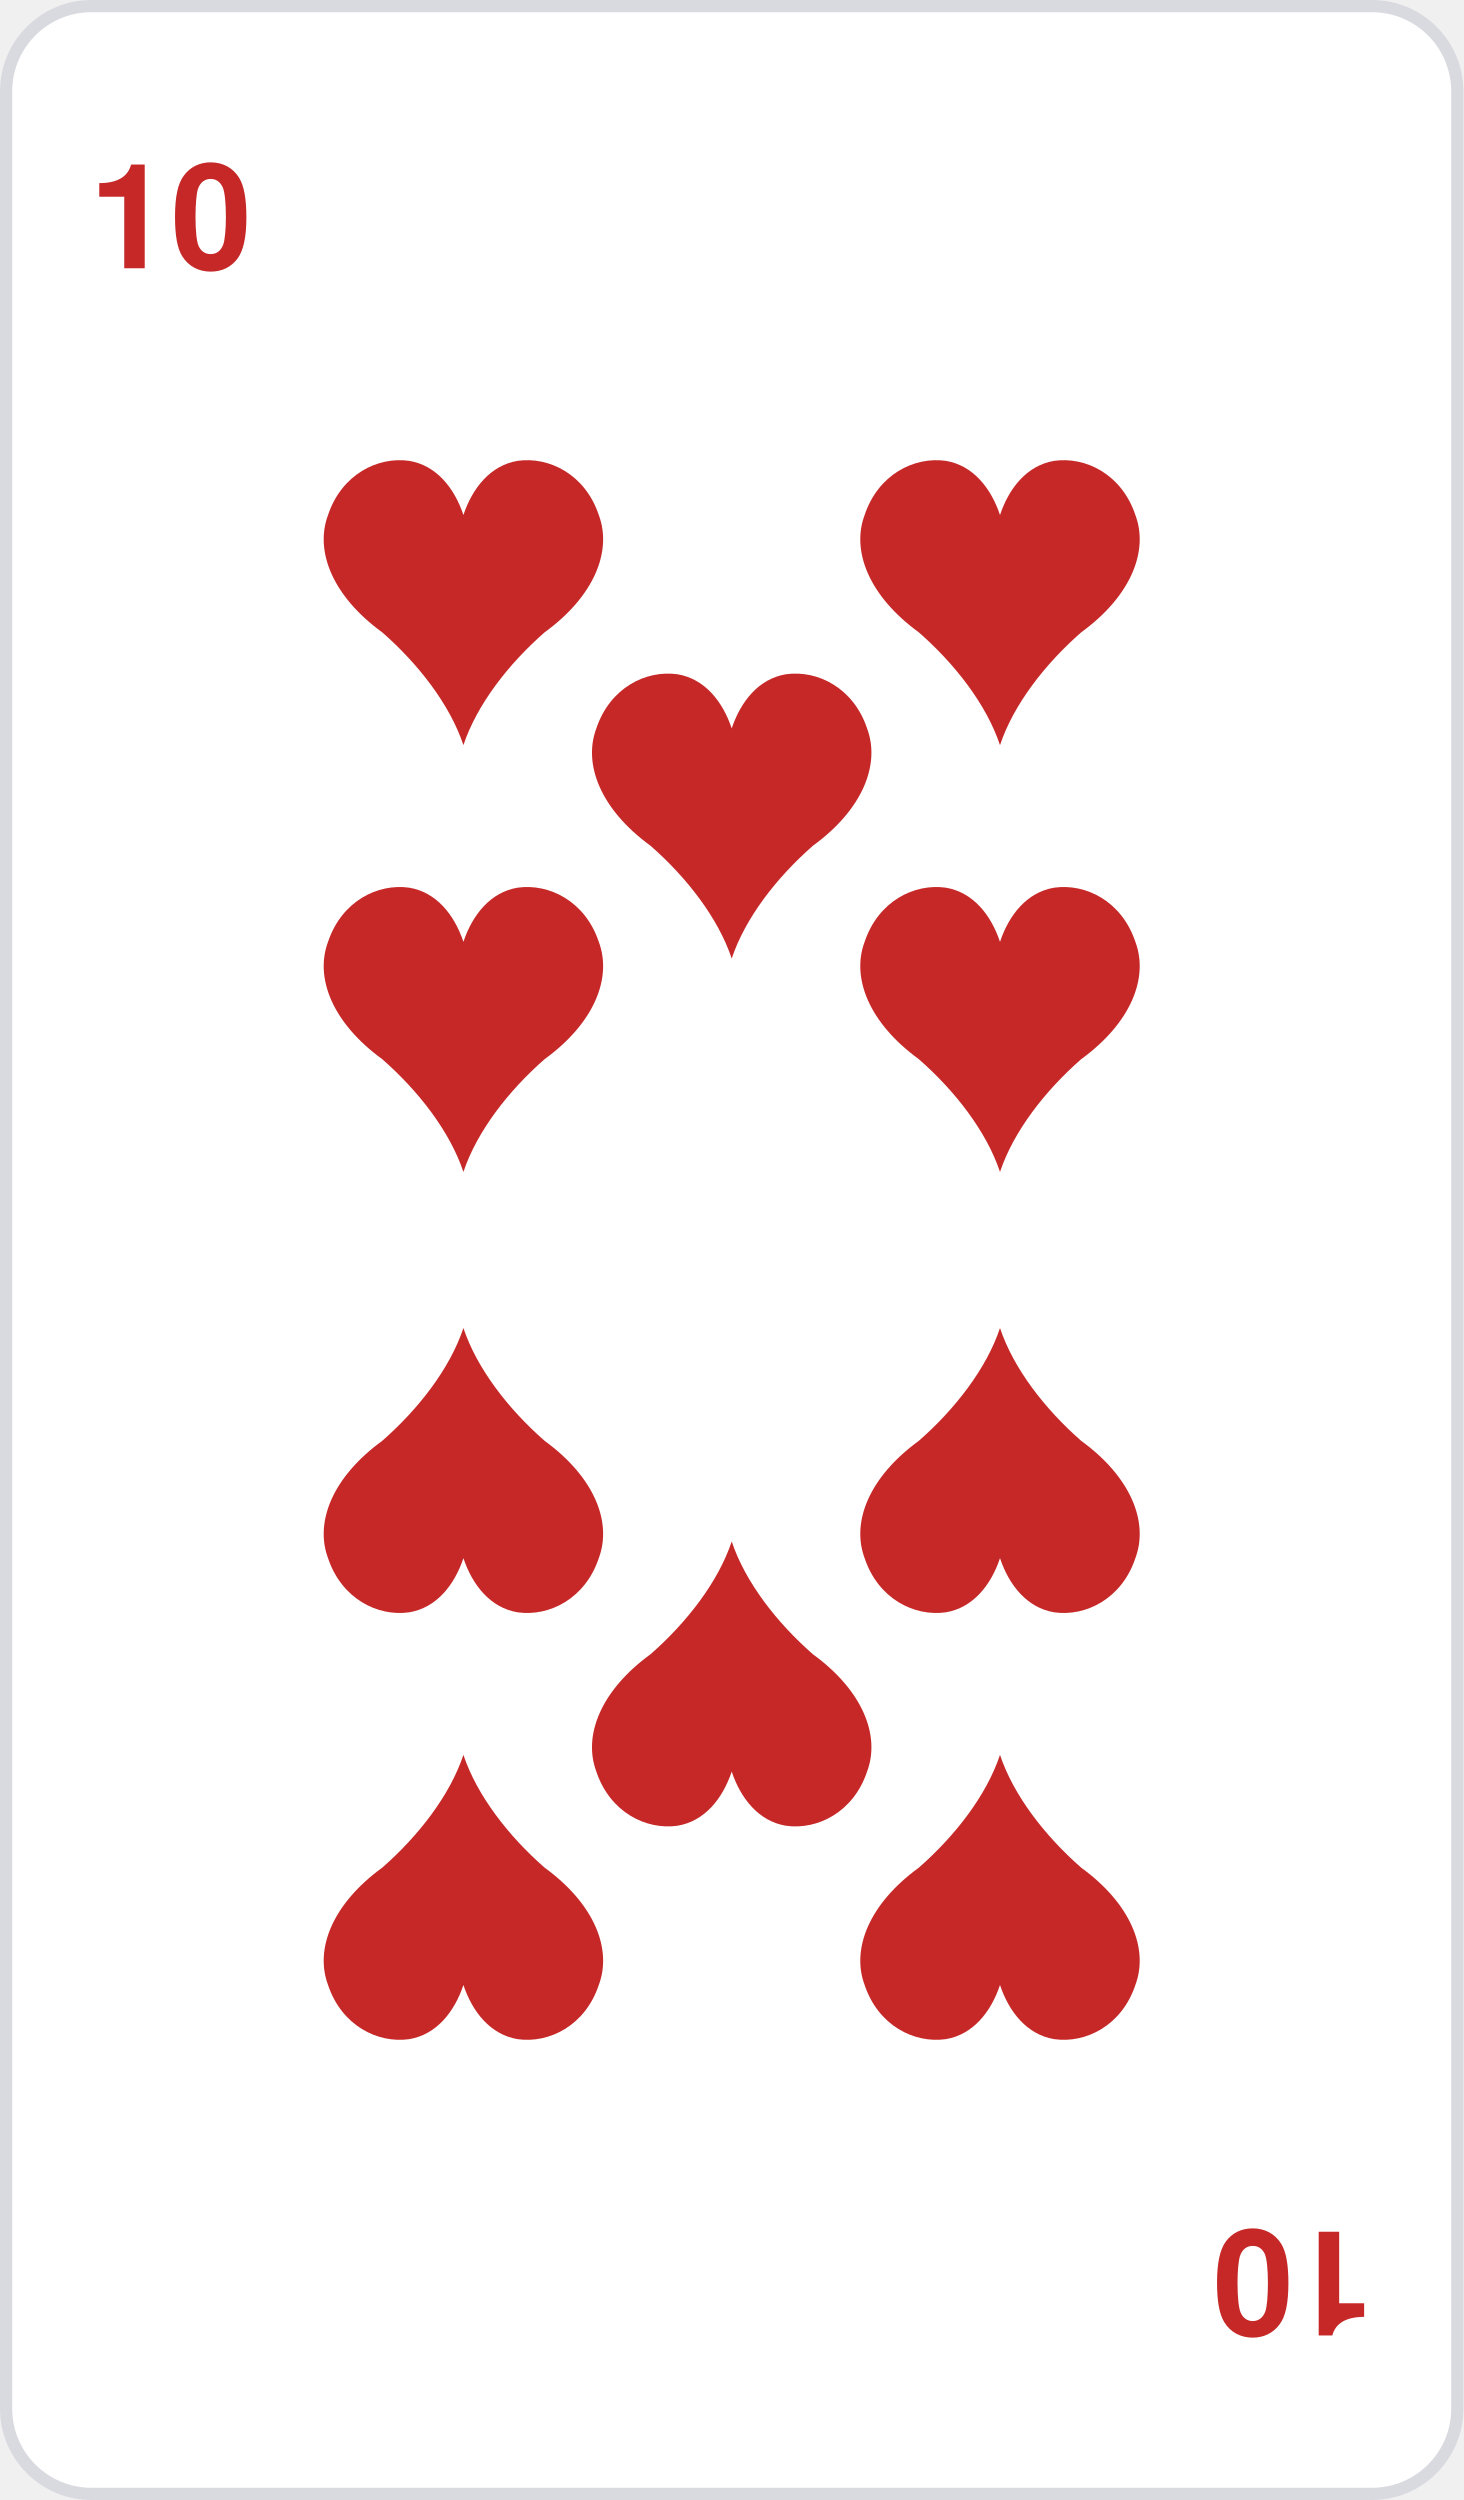
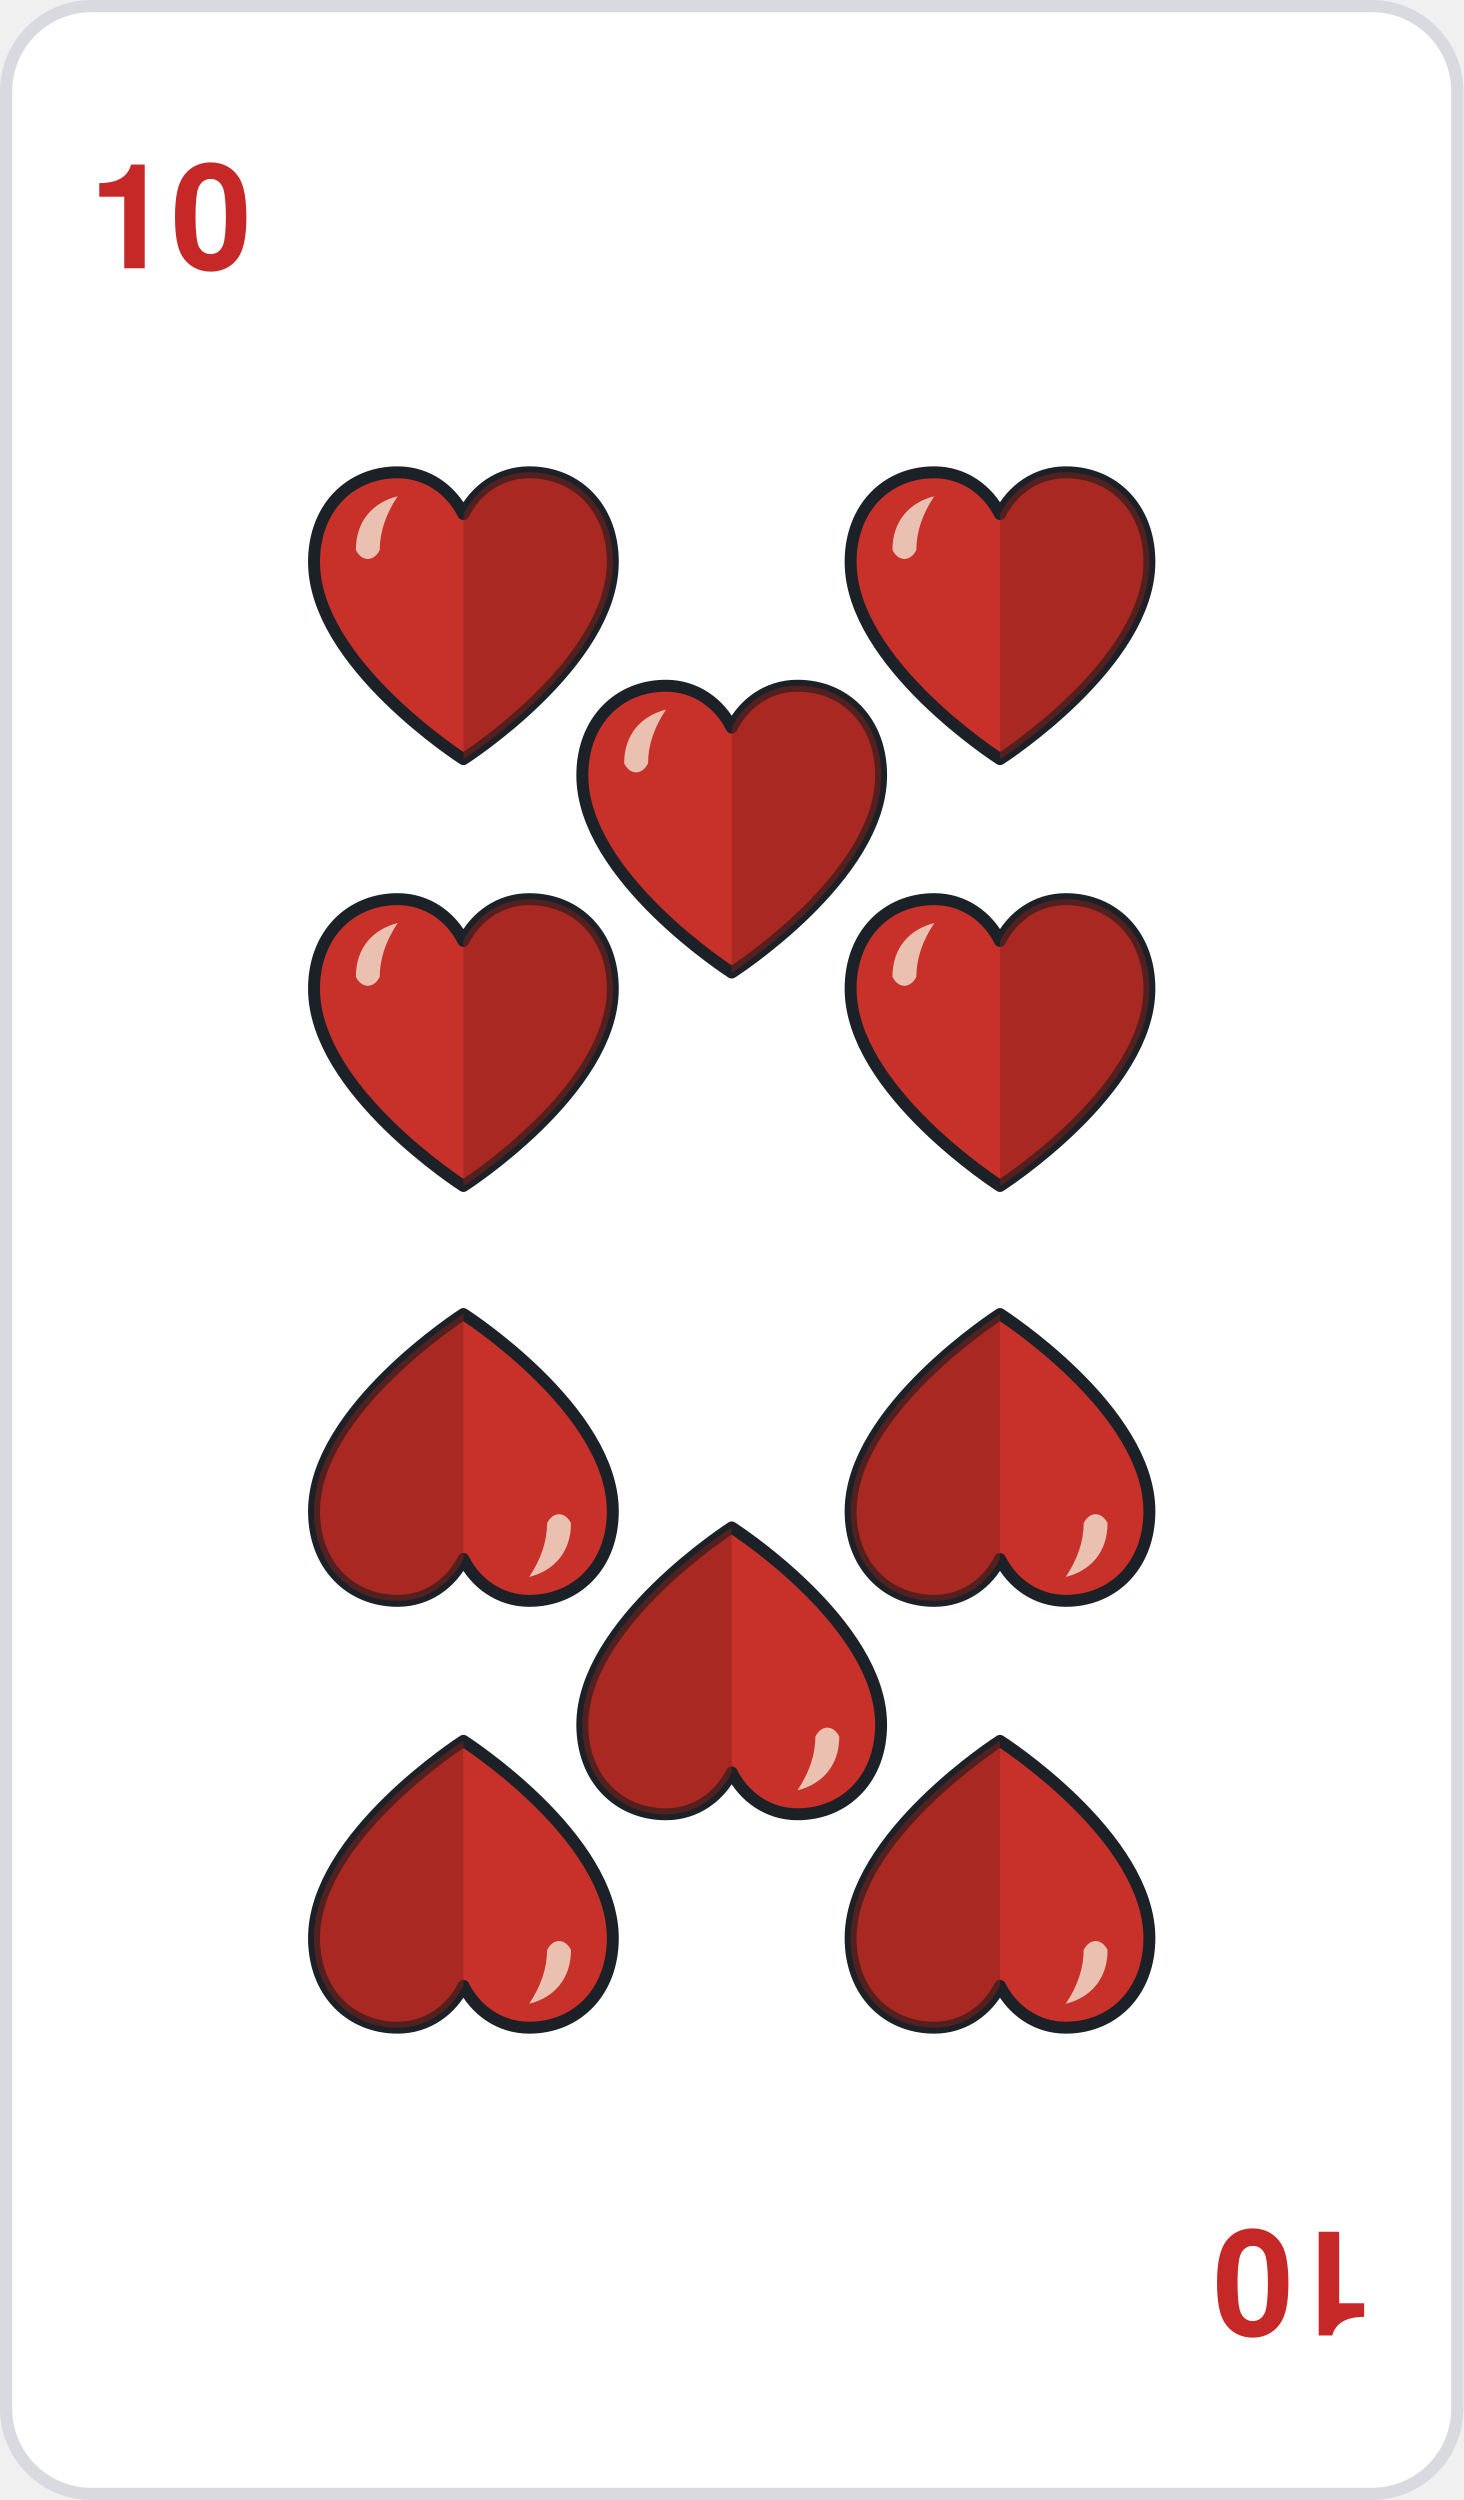
<svg xmlns="http://www.w3.org/2000/svg" viewBox="0 0 240 410" width="240" height="410">
  <rect x="1" y="1" width="238" height="408" rx="14" fill="#ffffff" stroke="#d9d9e0" stroke-width="2" />
  <g>
    <text x="28" y="44" text-anchor="middle" font-family="-apple-system, 'Segoe UI', Helvetica, Arial, sans-serif" font-size="24" font-weight="700" fill="#c62828">10</text>
  </g>
  <g transform="rotate(180 120 205)">
    <text x="28" y="44" text-anchor="middle" font-family="-apple-system, 'Segoe UI', Helvetica, Arial, sans-serif" font-size="24" font-weight="700" fill="#c62828">10</text>
  </g>
-   <g transform="translate(76 100) scale(0.74)">
-     <path d="M0 30 C-3 21 -10 12 -18 5 C-29 -3 -33 -13 -30 -21 C-27 -30 -19 -34 -12 -33 C-6 -32 -2 -27 0 -21 C2 -27 6 -32 12 -33 C19 -34 27 -30 30 -21 C33 -13 29 -3 18 5 C10 12 3 21 0 30 Z" fill="#c62828" />
+   <g transform="translate(76 100) scale(0.98)">
+     <g transform="translate(-32 -32)">
+       <path fill="#c8302a" stroke="#1c2127" stroke-width="2" stroke-linejoin="round" d="M32 57S7 41 7 24C7 15 13 9 21 9c5 0 9 3 11 7 2-4 6-7 11-7 8 0 14 6 14 15 0 17-25 33-25 33z" />
+       <path fill="#8a1f1a" d="M32 16c2-4 6-7 11-7 8 0 14 6 14 15 0 17-25 33-25 33z" opacity=".5" />
+       <path fill="#f6f0dc" opacity=".75" d="M14 22c0-5 3-8 7-9-2 3-3 6-3 9-1 2-3 2-4 0z" />
+     </g>
  </g>
-   <g transform="translate(164 100) scale(0.74)">
-     <path d="M0 30 C-3 21 -10 12 -18 5 C-29 -3 -33 -13 -30 -21 C-27 -30 -19 -34 -12 -33 C-6 -32 -2 -27 0 -21 C2 -27 6 -32 12 -33 C19 -34 27 -30 30 -21 C33 -13 29 -3 18 5 C10 12 3 21 0 30 Z" fill="#c62828" />
+   <g transform="translate(164 100) scale(0.98)">
+     <g transform="translate(-32 -32)">
+       <path fill="#c8302a" stroke="#1c2127" stroke-width="2" stroke-linejoin="round" d="M32 57S7 41 7 24C7 15 13 9 21 9c5 0 9 3 11 7 2-4 6-7 11-7 8 0 14 6 14 15 0 17-25 33-25 33z" />
+       <path fill="#8a1f1a" d="M32 16c2-4 6-7 11-7 8 0 14 6 14 15 0 17-25 33-25 33z" opacity=".5" />
+       <path fill="#f6f0dc" opacity=".75" d="M14 22c0-5 3-8 7-9-2 3-3 6-3 9-1 2-3 2-4 0z" />
+     </g>
  </g>
-   <g transform="translate(76 170) scale(0.74)">
-     <path d="M0 30 C-3 21 -10 12 -18 5 C-29 -3 -33 -13 -30 -21 C-27 -30 -19 -34 -12 -33 C-6 -32 -2 -27 0 -21 C2 -27 6 -32 12 -33 C19 -34 27 -30 30 -21 C33 -13 29 -3 18 5 C10 12 3 21 0 30 Z" fill="#c62828" />
+   <g transform="translate(76 170) scale(0.98)">
+     <g transform="translate(-32 -32)">
+       <path fill="#c8302a" stroke="#1c2127" stroke-width="2" stroke-linejoin="round" d="M32 57S7 41 7 24C7 15 13 9 21 9c5 0 9 3 11 7 2-4 6-7 11-7 8 0 14 6 14 15 0 17-25 33-25 33z" />
+       <path fill="#8a1f1a" d="M32 16c2-4 6-7 11-7 8 0 14 6 14 15 0 17-25 33-25 33z" opacity=".5" />
+       <path fill="#f6f0dc" opacity=".75" d="M14 22c0-5 3-8 7-9-2 3-3 6-3 9-1 2-3 2-4 0z" />
+     </g>
  </g>
-   <g transform="translate(164 170) scale(0.74)">
-     <path d="M0 30 C-3 21 -10 12 -18 5 C-29 -3 -33 -13 -30 -21 C-27 -30 -19 -34 -12 -33 C-6 -32 -2 -27 0 -21 C2 -27 6 -32 12 -33 C19 -34 27 -30 30 -21 C33 -13 29 -3 18 5 C10 12 3 21 0 30 Z" fill="#c62828" />
+   <g transform="translate(164 170) scale(0.98)">
+     <g transform="translate(-32 -32)">
+       <path fill="#c8302a" stroke="#1c2127" stroke-width="2" stroke-linejoin="round" d="M32 57S7 41 7 24C7 15 13 9 21 9c5 0 9 3 11 7 2-4 6-7 11-7 8 0 14 6 14 15 0 17-25 33-25 33z" />
+       <path fill="#8a1f1a" d="M32 16c2-4 6-7 11-7 8 0 14 6 14 15 0 17-25 33-25 33z" opacity=".5" />
+       <path fill="#f6f0dc" opacity=".75" d="M14 22c0-5 3-8 7-9-2 3-3 6-3 9-1 2-3 2-4 0z" />
+     </g>
  </g>
-   <g transform="translate(76 240) scale(0.74) rotate(180)">
-     <path d="M0 30 C-3 21 -10 12 -18 5 C-29 -3 -33 -13 -30 -21 C-27 -30 -19 -34 -12 -33 C-6 -32 -2 -27 0 -21 C2 -27 6 -32 12 -33 C19 -34 27 -30 30 -21 C33 -13 29 -3 18 5 C10 12 3 21 0 30 Z" fill="#c62828" />
+   <g transform="translate(76 240) scale(0.98) rotate(180)">
+     <g transform="translate(-32 -32)">
+       <path fill="#c8302a" stroke="#1c2127" stroke-width="2" stroke-linejoin="round" d="M32 57S7 41 7 24C7 15 13 9 21 9c5 0 9 3 11 7 2-4 6-7 11-7 8 0 14 6 14 15 0 17-25 33-25 33z" />
+       <path fill="#8a1f1a" d="M32 16c2-4 6-7 11-7 8 0 14 6 14 15 0 17-25 33-25 33z" opacity=".5" />
+       <path fill="#f6f0dc" opacity=".75" d="M14 22c0-5 3-8 7-9-2 3-3 6-3 9-1 2-3 2-4 0z" />
+     </g>
  </g>
-   <g transform="translate(164 240) scale(0.74) rotate(180)">
-     <path d="M0 30 C-3 21 -10 12 -18 5 C-29 -3 -33 -13 -30 -21 C-27 -30 -19 -34 -12 -33 C-6 -32 -2 -27 0 -21 C2 -27 6 -32 12 -33 C19 -34 27 -30 30 -21 C33 -13 29 -3 18 5 C10 12 3 21 0 30 Z" fill="#c62828" />
+   <g transform="translate(164 240) scale(0.98) rotate(180)">
+     <g transform="translate(-32 -32)">
+       <path fill="#c8302a" stroke="#1c2127" stroke-width="2" stroke-linejoin="round" d="M32 57S7 41 7 24C7 15 13 9 21 9c5 0 9 3 11 7 2-4 6-7 11-7 8 0 14 6 14 15 0 17-25 33-25 33z" />
+       <path fill="#8a1f1a" d="M32 16c2-4 6-7 11-7 8 0 14 6 14 15 0 17-25 33-25 33z" opacity=".5" />
+       <path fill="#f6f0dc" opacity=".75" d="M14 22c0-5 3-8 7-9-2 3-3 6-3 9-1 2-3 2-4 0z" />
+     </g>
  </g>
-   <g transform="translate(76 310) scale(0.74) rotate(180)">
-     <path d="M0 30 C-3 21 -10 12 -18 5 C-29 -3 -33 -13 -30 -21 C-27 -30 -19 -34 -12 -33 C-6 -32 -2 -27 0 -21 C2 -27 6 -32 12 -33 C19 -34 27 -30 30 -21 C33 -13 29 -3 18 5 C10 12 3 21 0 30 Z" fill="#c62828" />
+   <g transform="translate(76 310) scale(0.98) rotate(180)">
+     <g transform="translate(-32 -32)">
+       <path fill="#c8302a" stroke="#1c2127" stroke-width="2" stroke-linejoin="round" d="M32 57S7 41 7 24C7 15 13 9 21 9c5 0 9 3 11 7 2-4 6-7 11-7 8 0 14 6 14 15 0 17-25 33-25 33z" />
+       <path fill="#8a1f1a" d="M32 16c2-4 6-7 11-7 8 0 14 6 14 15 0 17-25 33-25 33z" opacity=".5" />
+       <path fill="#f6f0dc" opacity=".75" d="M14 22c0-5 3-8 7-9-2 3-3 6-3 9-1 2-3 2-4 0z" />
+     </g>
  </g>
-   <g transform="translate(164 310) scale(0.74) rotate(180)">
-     <path d="M0 30 C-3 21 -10 12 -18 5 C-29 -3 -33 -13 -30 -21 C-27 -30 -19 -34 -12 -33 C-6 -32 -2 -27 0 -21 C2 -27 6 -32 12 -33 C19 -34 27 -30 30 -21 C33 -13 29 -3 18 5 C10 12 3 21 0 30 Z" fill="#c62828" />
+   <g transform="translate(164 310) scale(0.98) rotate(180)">
+     <g transform="translate(-32 -32)">
+       <path fill="#c8302a" stroke="#1c2127" stroke-width="2" stroke-linejoin="round" d="M32 57S7 41 7 24C7 15 13 9 21 9c5 0 9 3 11 7 2-4 6-7 11-7 8 0 14 6 14 15 0 17-25 33-25 33z" />
+       <path fill="#8a1f1a" d="M32 16c2-4 6-7 11-7 8 0 14 6 14 15 0 17-25 33-25 33z" opacity=".5" />
+       <path fill="#f6f0dc" opacity=".75" d="M14 22c0-5 3-8 7-9-2 3-3 6-3 9-1 2-3 2-4 0z" />
+     </g>
  </g>
-   <g transform="translate(120 135) scale(0.74)">
-     <path d="M0 30 C-3 21 -10 12 -18 5 C-29 -3 -33 -13 -30 -21 C-27 -30 -19 -34 -12 -33 C-6 -32 -2 -27 0 -21 C2 -27 6 -32 12 -33 C19 -34 27 -30 30 -21 C33 -13 29 -3 18 5 C10 12 3 21 0 30 Z" fill="#c62828" />
+   <g transform="translate(120 135) scale(0.98)">
+     <g transform="translate(-32 -32)">
+       <path fill="#c8302a" stroke="#1c2127" stroke-width="2" stroke-linejoin="round" d="M32 57S7 41 7 24C7 15 13 9 21 9c5 0 9 3 11 7 2-4 6-7 11-7 8 0 14 6 14 15 0 17-25 33-25 33z" />
+       <path fill="#8a1f1a" d="M32 16c2-4 6-7 11-7 8 0 14 6 14 15 0 17-25 33-25 33z" opacity=".5" />
+       <path fill="#f6f0dc" opacity=".75" d="M14 22c0-5 3-8 7-9-2 3-3 6-3 9-1 2-3 2-4 0z" />
+     </g>
  </g>
-   <g transform="translate(120 275) scale(0.74) rotate(180)">
-     <path d="M0 30 C-3 21 -10 12 -18 5 C-29 -3 -33 -13 -30 -21 C-27 -30 -19 -34 -12 -33 C-6 -32 -2 -27 0 -21 C2 -27 6 -32 12 -33 C19 -34 27 -30 30 -21 C33 -13 29 -3 18 5 C10 12 3 21 0 30 Z" fill="#c62828" />
+   <g transform="translate(120 275) scale(0.98) rotate(180)">
+     <g transform="translate(-32 -32)">
+       <path fill="#c8302a" stroke="#1c2127" stroke-width="2" stroke-linejoin="round" d="M32 57S7 41 7 24C7 15 13 9 21 9c5 0 9 3 11 7 2-4 6-7 11-7 8 0 14 6 14 15 0 17-25 33-25 33z" />
+       <path fill="#8a1f1a" d="M32 16c2-4 6-7 11-7 8 0 14 6 14 15 0 17-25 33-25 33z" opacity=".5" />
+       <path fill="#f6f0dc" opacity=".75" d="M14 22c0-5 3-8 7-9-2 3-3 6-3 9-1 2-3 2-4 0z" />
+     </g>
  </g>
</svg>
